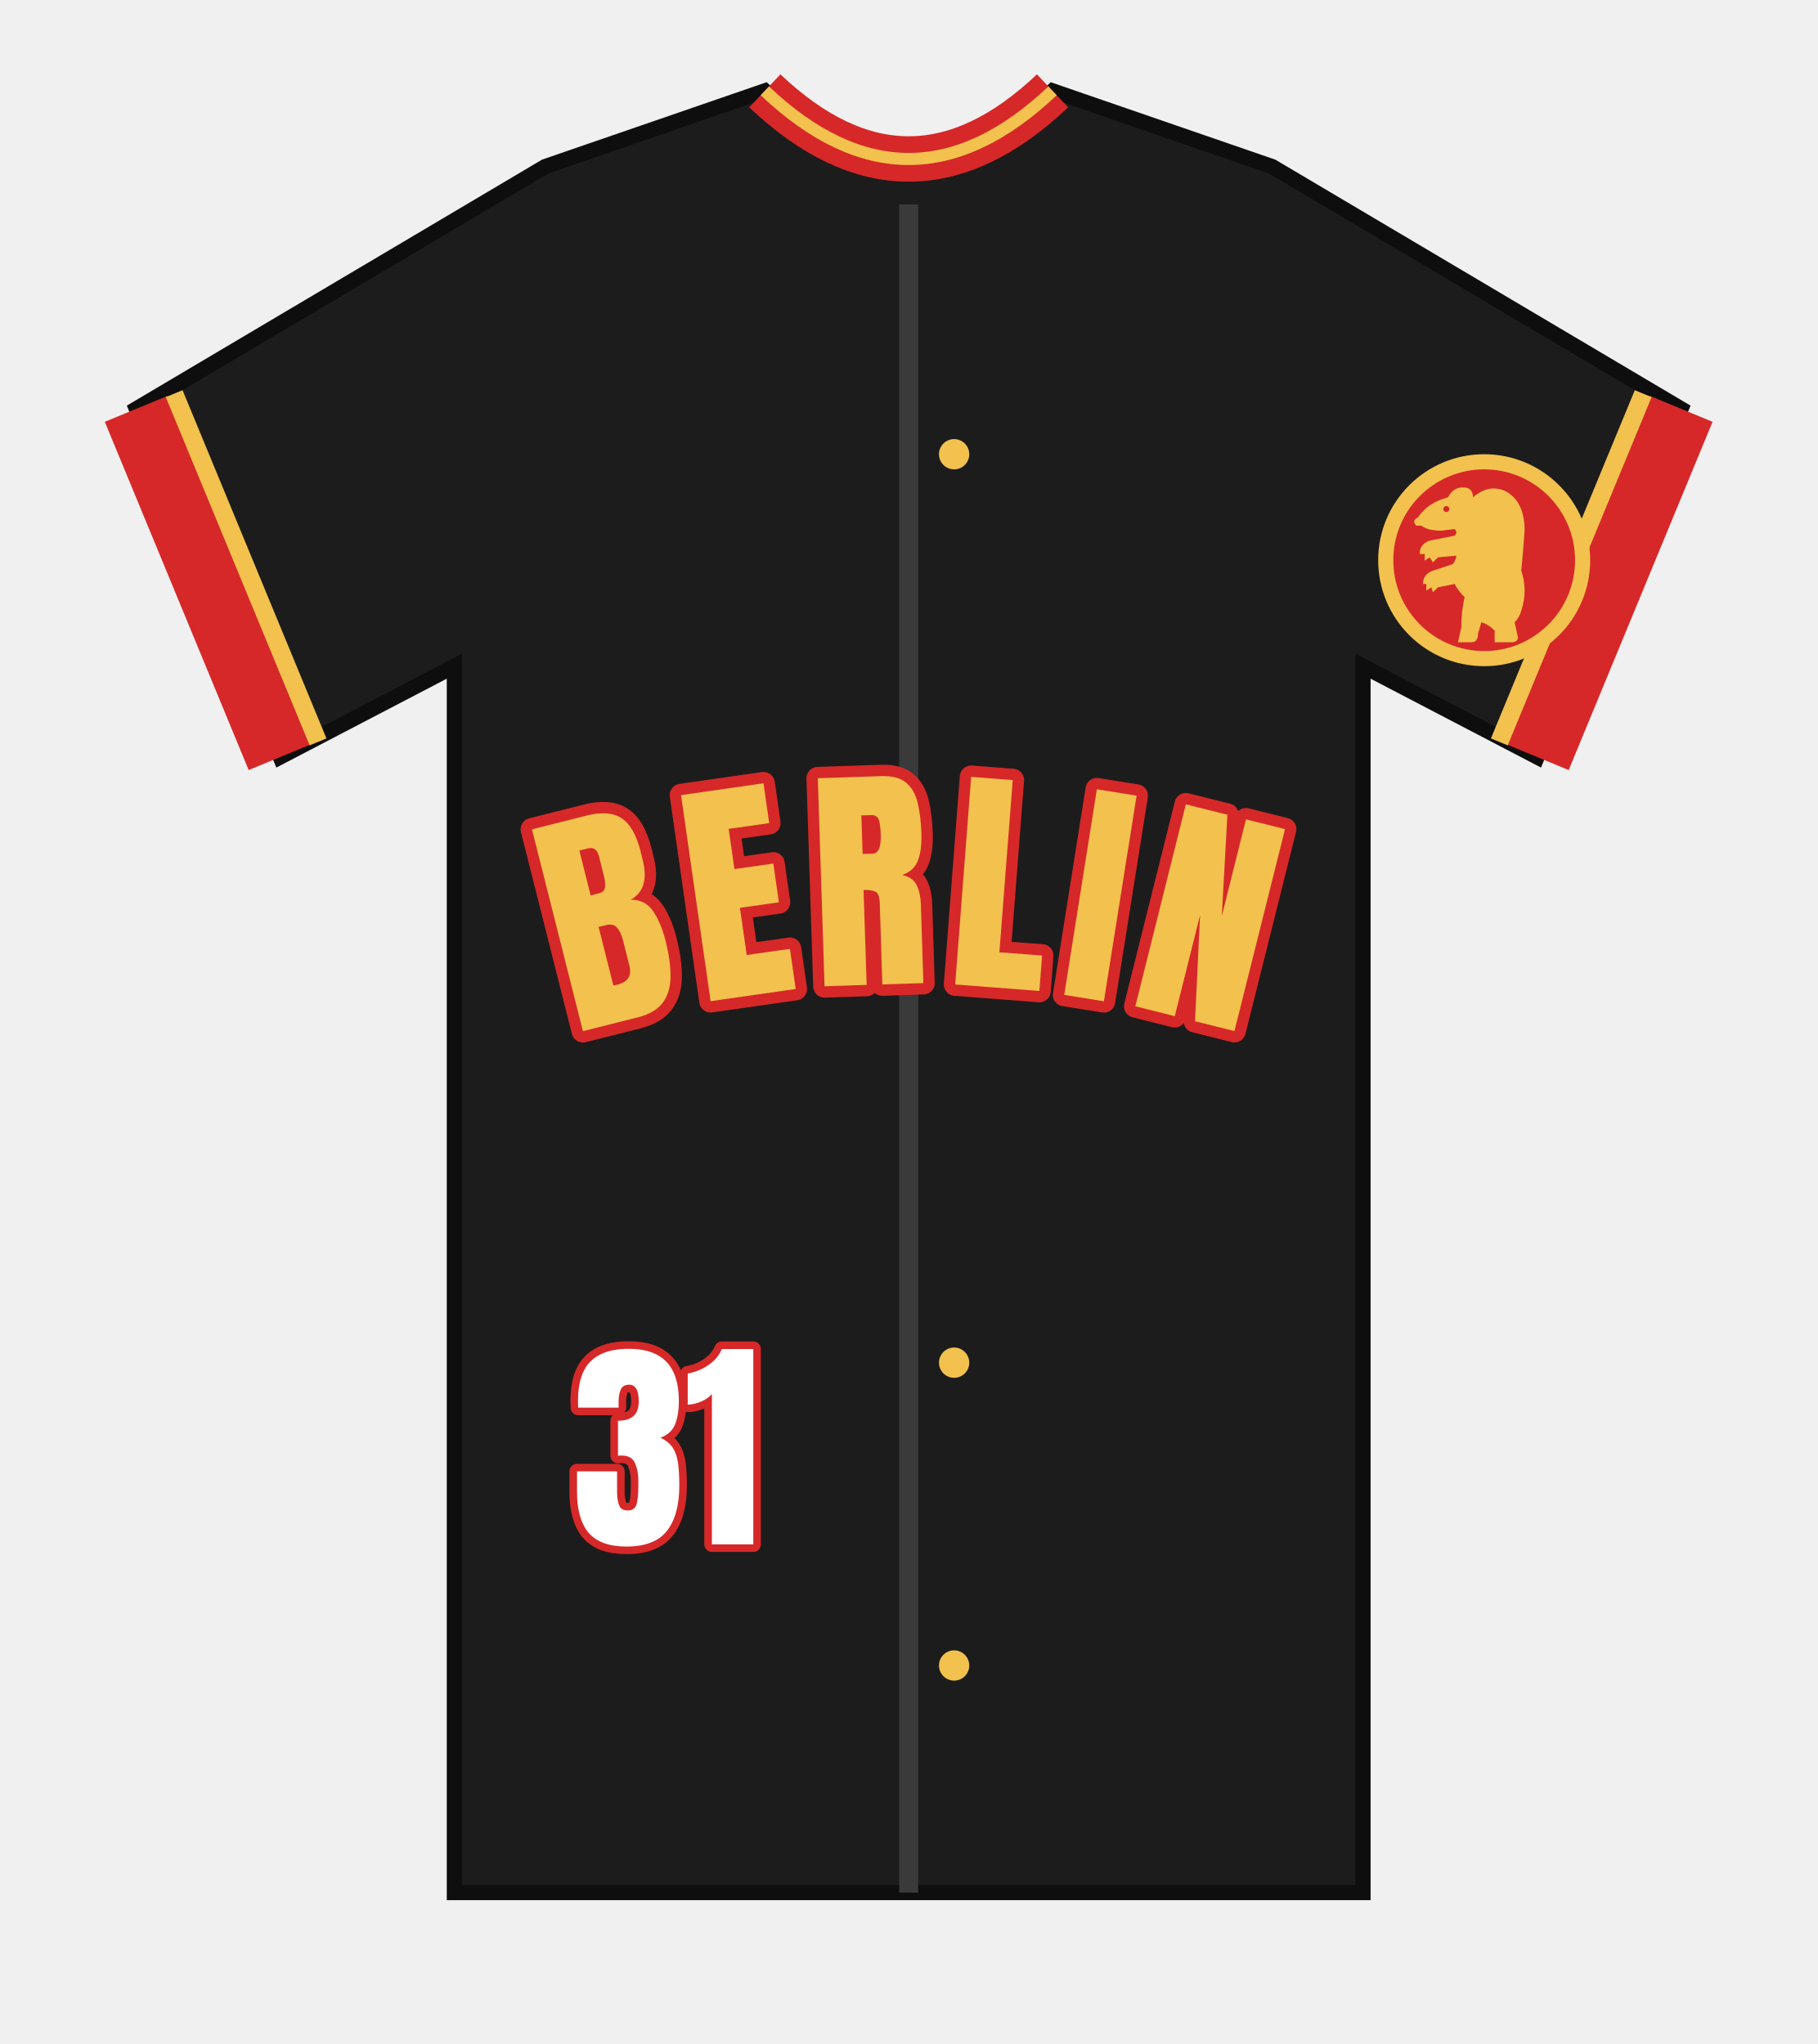
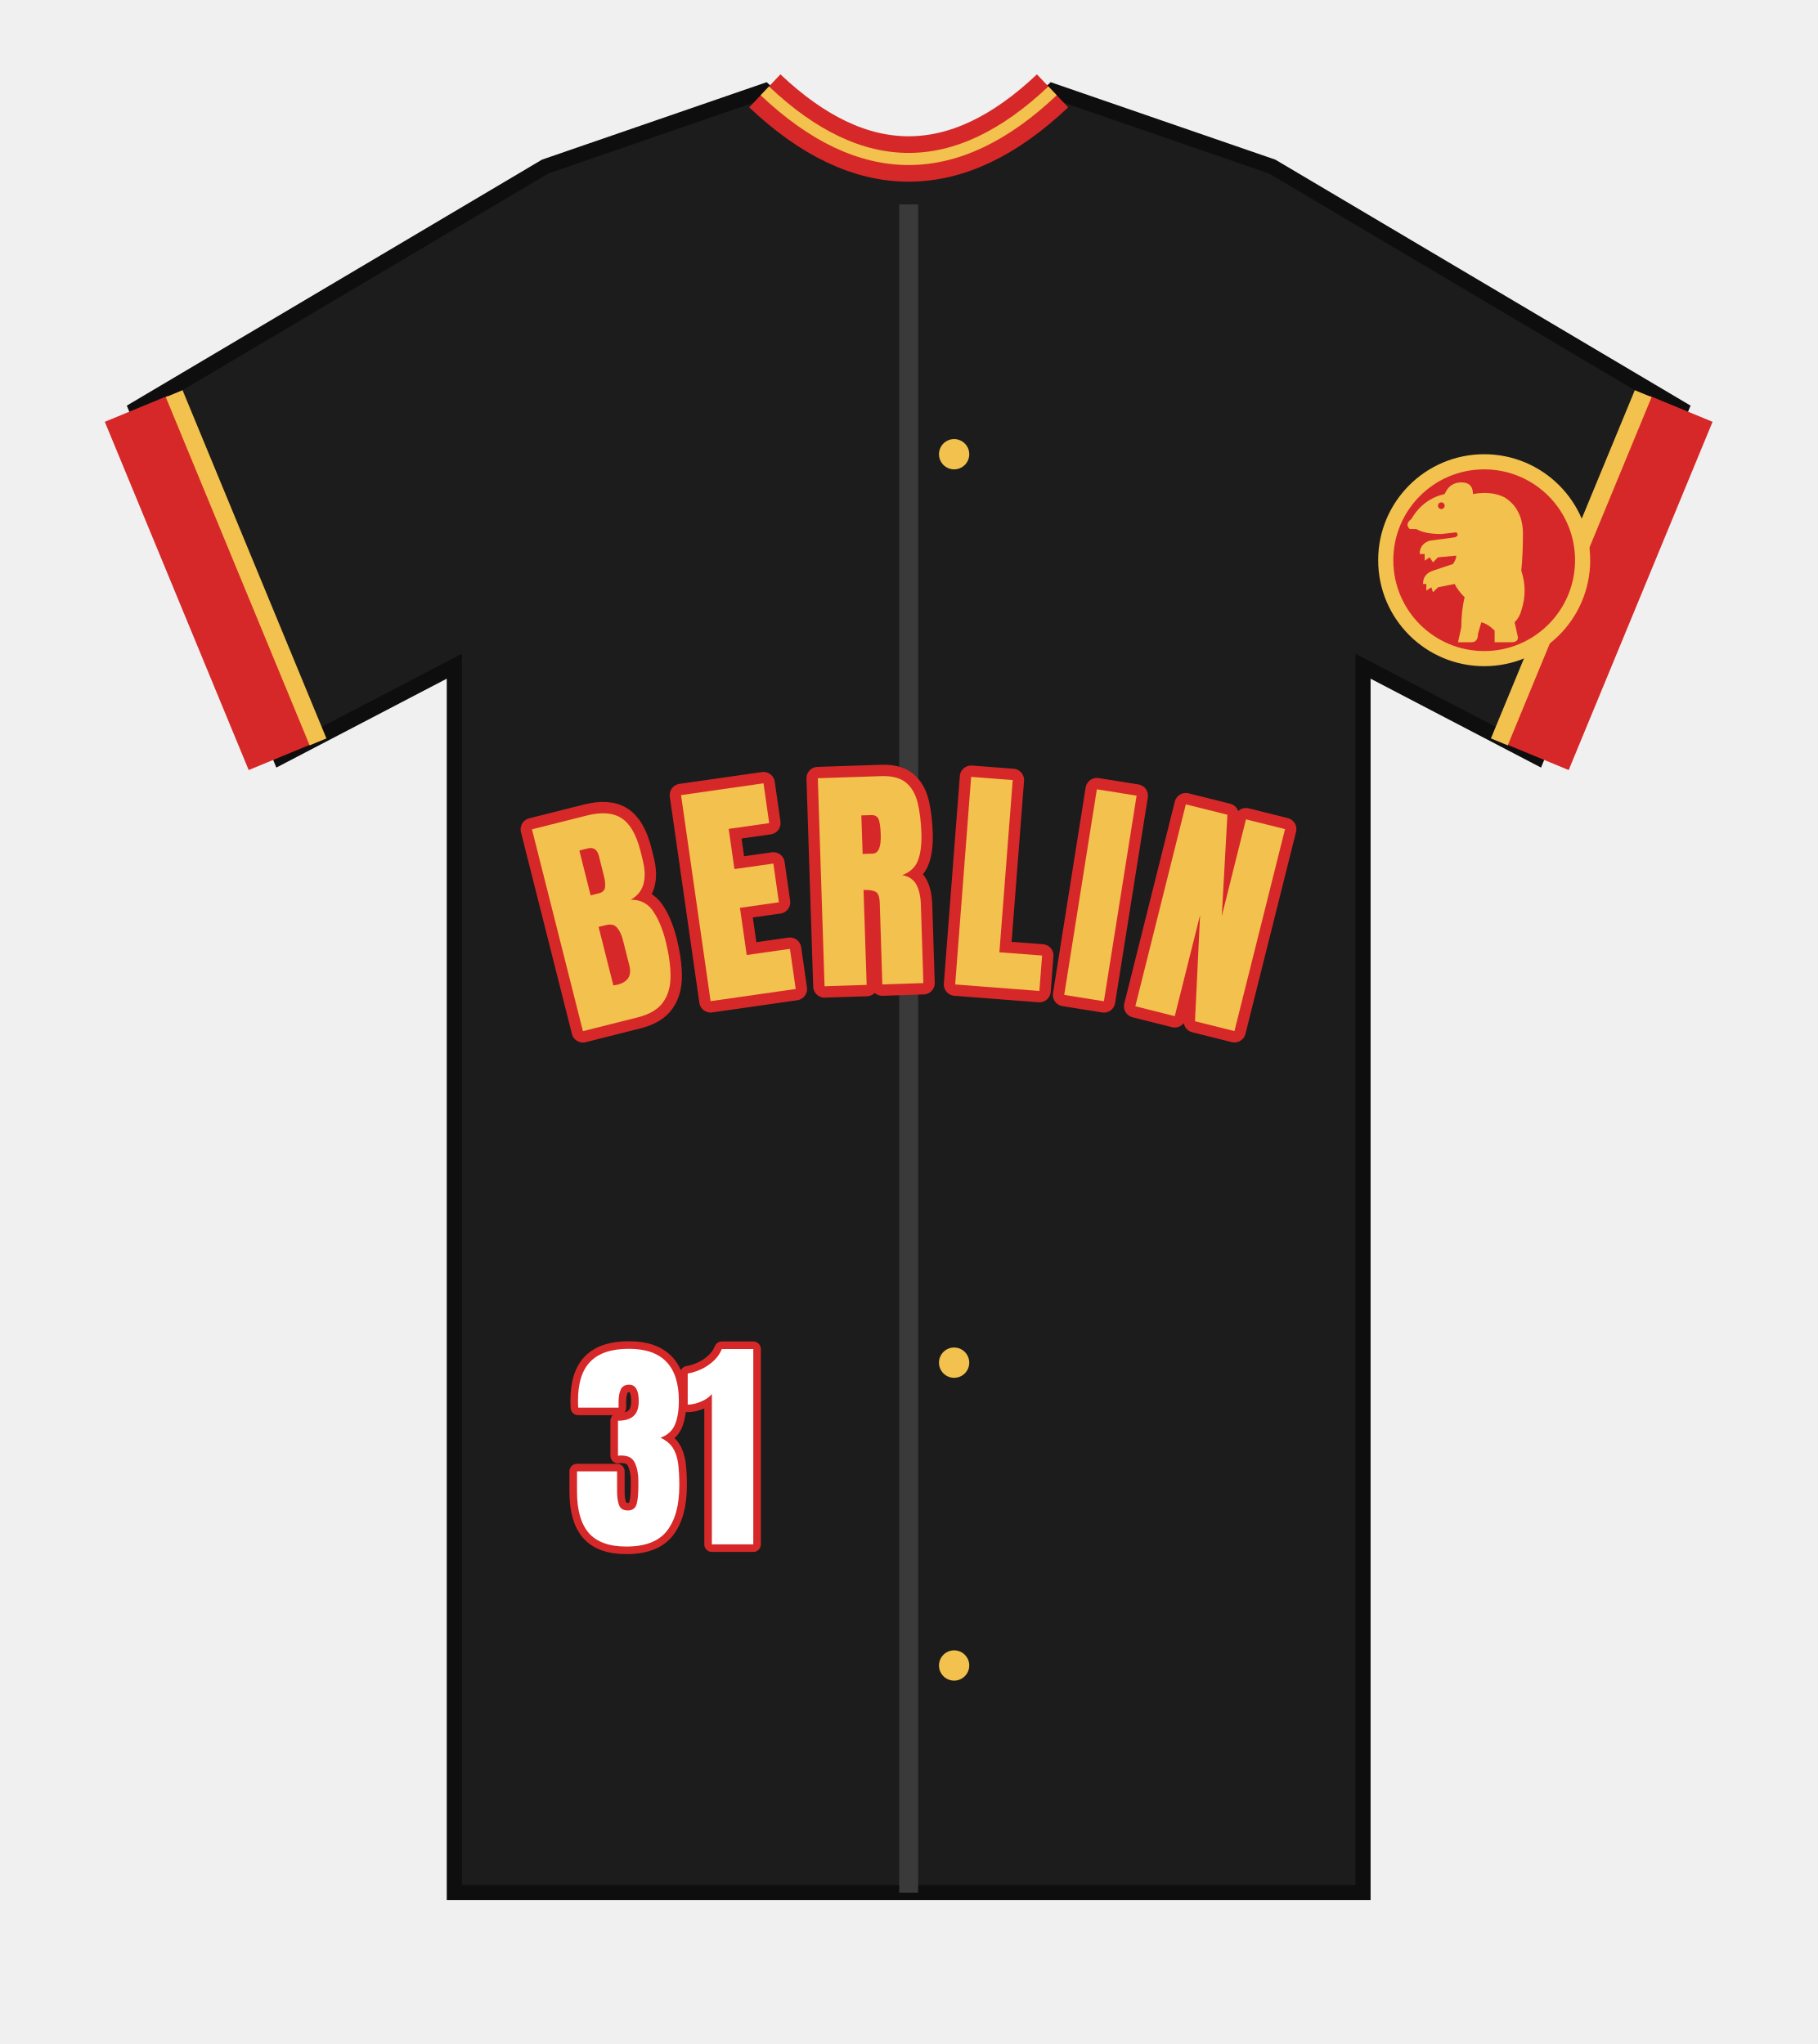
<svg xmlns="http://www.w3.org/2000/svg" viewBox="0 0 240 270" width="240" height="270" role="img" aria-label="Berlin jersey away">
  <defs>
    <path id="jersey" d="M72 22 L101 12 Q120 30 139 12 L168 22 L222 54 L203 100 L180 88 L180 250 L60 250 L60 88 L37 100 L18 54 Z" />
-     <path id="bear" d="M8 22 Q14 13 26 10 Q29 4 35 4 Q41 4 41 10 Q50 2 60 6 Q72 12 72 30 Q71 44 70 54 Q74 66 70 78 Q69 82 66 85 L68 94 Q68 97 64 97 L54 97 L54 90 Q50 86 46 85 L44 92 Q44 97 40 97 L32 97 L34 88 Q34 78 36 70 Q32 66 30 62 L20 64 L17 67 L16 64 L13 66 L13 62 L11 62 Q11 56 17 54 L29 50 Q31 47 31 45 L20 46 L17 49 L15 46 L12 48 L12 44 L9 44 Q9 38 15 36 L30 33 Q32 31 30 29 L22 30 Q14 30 10 27 L7 27 Q4 24 8 22 Z" />
+     <path id="bear" d="M4 23 Q11 11 24 8 Q27 1 34 1 Q41 1 41 8 Q52 6 60 10 Q71 17 71 32 Q71 44 70 54 Q74 66 70 78 Q69 82 66 85 L68 94 Q68 97 64 97 L54 97 L54 90 Q50 86 46 85 L44 92 Q44 97 40 97 L32 97 L34 88 Q34 78 36 70 Q32 66 30 62 L20 64 L17 67 L16 64 L13 66 L13 62 L11 62 Q11 56 17 54 L29 50 Q31 47 31 45 L20 46 L17 49 L15 46 L12 48 L12 44 L9 44 Q9 38 15 36 L30 34 Q33 33 31 31 L22 32 Q12 32 7 29 L3 29 Q0 26 4 23 Z" />
  </defs>
  <use href="#jersey" fill="#1C1C1C" stroke="#0E0E0E" stroke-width="2" />
  <path d="M101 12 Q120 30 139 12" fill="none" stroke="#D62828" stroke-width="6" />
  <path d="M101 12 Q120 30 139 12" fill="none" stroke="#F2C14E" stroke-width="1.6" />
  <path d="M120 27 V250" stroke="#3A3A3A" stroke-width="2.5" />
  <g fill="#F2C14E">
    <circle cx="126" cy="60" r="2" />
    <circle cx="126" cy="180" r="2" />
    <circle cx="126" cy="220" r="2" />
  </g>
  <path d="M37 100 L18 54" stroke="#D62828" stroke-width="9" />
  <path d="M203 100 L222 54" stroke="#D62828" stroke-width="9" />
  <path d="M42 98 L23 52" stroke="#F2C14E" stroke-width="2.4" />
  <path d="M198 98 L217 52" stroke="#F2C14E" stroke-width="2.4" />
  <path d="M76.98 136.21 70.25 109.55 77.48 107.73Q80.39 106.99 82.07 108.07Q83.76 109.16 84.58 112.41L84.87 113.58Q85.35 115.46 84.97 116.8Q84.59 118.13 83.3 118.84Q85.22 118.84 86.25 120.36Q87.29 121.88 87.9 124.29Q88.55 126.88 88.55 128.94Q88.56 131 87.56 132.4Q86.56 133.8 84.21 134.39ZM78 118.28 79.09 118Q79.83 117.82 79.9 117.19Q79.97 116.56 79.76 115.75L79.09 113.07Q78.76 111.79 77.63 112.07L76.51 112.35ZM81.54 130.07Q83.61 129.54 83.12 127.57L82.28 124.24Q81.99 123.11 81.48 122.53Q80.97 121.96 80.04 122.2L79.05 122.44L81 130.17Q81.34 130.12 81.54 130.07Z M93.84 132.25 89.94 105.03 100.83 103.47 101.58 108.73 96.23 109.49 96.99 114.8 102.13 114.07 102.86 119.19 97.72 119.92 98.61 126.15 104.32 125.34 105.08 130.64Z M108.89 130.28 108 102.8 116.43 102.52Q118.54 102.46 119.65 103.38Q120.76 104.31 121.18 106.02Q121.6 107.74 121.68 110.06Q121.75 112.31 121.22 113.67Q120.7 115.03 119.14 115.6Q120.44 115.82 121 116.83Q121.55 117.84 121.61 119.46L121.94 129.86L116.52 130.04L116.18 119.28Q116.14 118.07 115.64 117.8Q115.13 117.53 114.04 117.56L114.45 130.1ZM113.92 112.8 115.25 112.76Q116.39 112.72 116.31 110.24Q116.25 108.63 115.99 108.14Q115.72 107.64 115.03 107.67L113.75 107.71Z M126.14 130.04 128.25 102.62 133.74 103.04 131.98 125.79 137.62 126.22 137.26 130.9Z M140.54 131.42 144.85 104.26 150.1 105.1 145.78 132.26Z M149.93 132.92 156.6 106.25 162.09 107.62 161.35 121.01 164.54 108.23 169.7 109.52 163.02 136.2 157.81 134.9 158.48 120.89 155.14 134.23Z" fill="#F2C14E" stroke="#D62828" stroke-width="3" stroke-linejoin="round" paint-order="stroke" />
  <path d="M82.72 204.29Q79.31 204.29 77.75 202.49Q76.2 200.69 76.2 197.06V194.36H81.49V197.07Q81.49 198.1 81.75 198.81Q82 199.52 82.9 199.52Q83.8 199.52 84.05 198.75Q84.3 197.98 84.3 196.24V195.59Q84.3 194.26 83.85 193.26Q83.41 192.27 82.1 192.27Q81.94 192.27 81.82 192.27Q81.69 192.28 81.61 192.3V187.67Q82.94 187.67 83.64 187.07Q84.35 186.48 84.35 185.09Q84.35 182.91 83.09 182.91Q82.27 182.91 81.98 183.54Q81.69 184.18 81.69 185.16V185.94H76.36Q76.35 185.76 76.34 185.51Q76.33 185.26 76.33 185.03Q76.33 181.49 77.99 179.83Q79.64 178.17 83.06 178.17Q89.65 178.17 89.65 185.03Q89.65 186.93 89.14 188.17Q88.62 189.41 87.23 189.91Q88.33 190.44 88.86 191.26Q89.38 192.08 89.55 193.29Q89.71 194.51 89.71 196.24Q89.71 200.1 88.09 202.2Q86.47 204.29 82.72 204.29Z M94.01 204V184.14Q93.49 184.77 92.56 185.15Q91.64 185.54 90.82 185.54V181.43Q91.6 181.31 92.49 180.92Q93.38 180.53 94.15 179.85Q94.92 179.17 95.33 178.2H99.48V204Z" fill="#FFFFFF" stroke="#D62828" stroke-width="2" stroke-linejoin="round" paint-order="stroke" />
  <g transform="translate(196 74)">
    <circle r="13" fill="#D62828" stroke="#F2C14E" stroke-width="2" />
    <g transform="translate(-10.5 -10.5) scale(0.22)">
      <use href="#bear" fill="#F2C14E" />
-       <circle cx="25" cy="17" r="1.8" fill="#D62828" />
+       <circle cx="22" cy="15" r="2" fill="#D62828" />
    </g>
  </g>
</svg>
